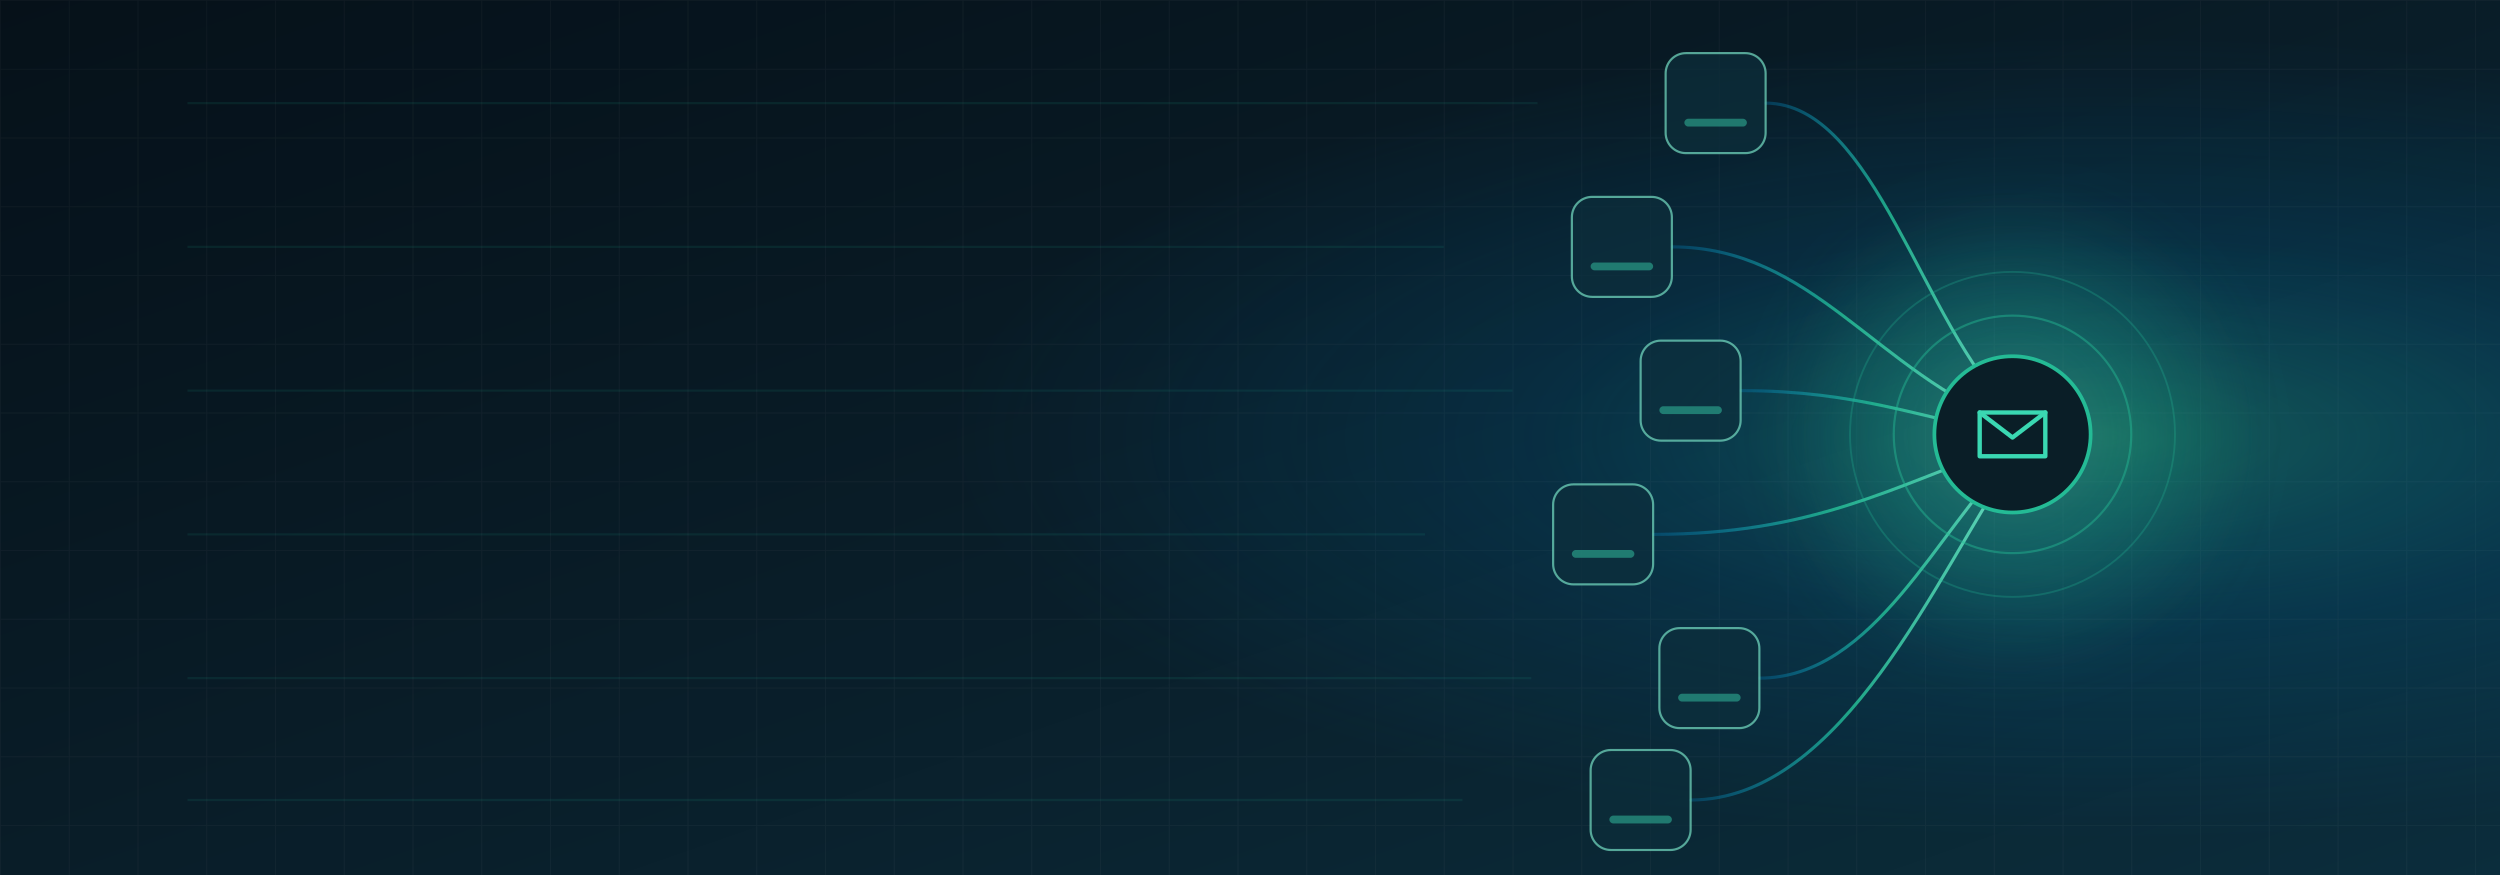
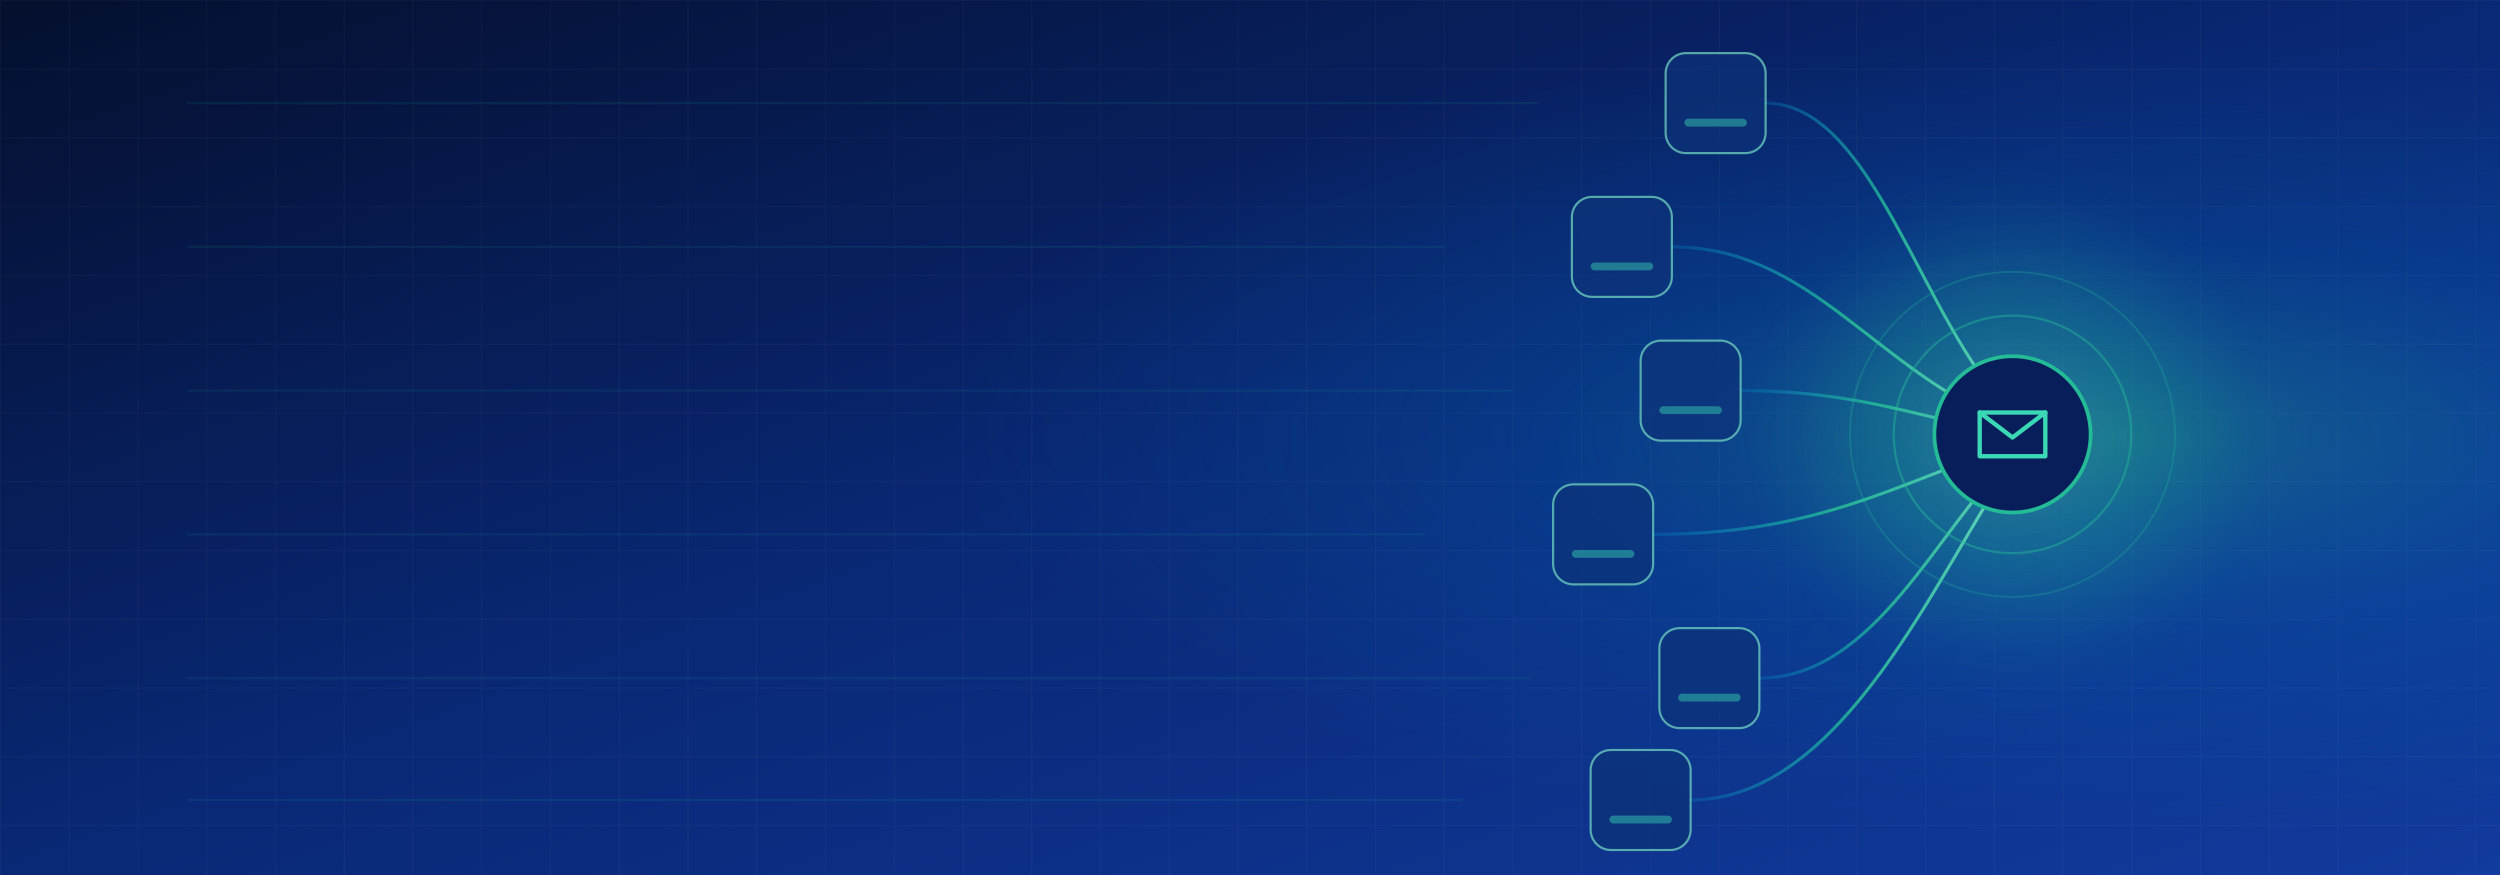
<svg xmlns="http://www.w3.org/2000/svg" viewBox="0 0 1600 560" width="1600" height="560">
  <defs>
    <linearGradient id="c-bg" x1="0" y1="0" x2="1" y2="1">
-       <stop offset="0" stop-color="#06111A" />
-       <stop offset=".5" stop-color="#0A1E2A" />
-       <stop offset="1" stop-color="#0C3040" />
+       <stop offset="0" stop-color="#050F2E" />
+       <stop offset=".5" stop-color="#0A2A7C" />
+       <stop offset="1" stop-color="#123FA8" />
    </linearGradient>
    <radialGradient id="c-glow" cx=".84" cy=".5" r=".46">
      <stop offset="0" stop-color="#27CAA1" stop-opacity=".38" />
      <stop offset=".5" stop-color="#0097E0" stop-opacity=".14" />
      <stop offset="1" stop-color="#0097E0" stop-opacity="0" />
    </radialGradient>
    <linearGradient id="c-line" x1="0" y1="0" x2="1" y2="0">
      <stop offset="0" stop-color="#0097E0" stop-opacity=".25" />
      <stop offset=".5" stop-color="#27CAA1" stop-opacity=".85" />
      <stop offset="1" stop-color="#7FF0D4" stop-opacity="1" />
    </linearGradient>
    <pattern id="c-grid" width="44" height="44" patternUnits="userSpaceOnUse">
      <path d="M44 0H0v44" fill="none" stroke="#fff" stroke-opacity=".04" stroke-width="1" />
    </pattern>
    <radialGradient id="c-hub">
      <stop offset="0" stop-color="#7FF0D4" />
      <stop offset=".45" stop-color="#27CAA1" />
      <stop offset="1" stop-color="#27CAA1" stop-opacity="0" />
    </radialGradient>
    <filter id="c-soft" x="-50%" y="-50%" width="200%" height="200%">
      <feGaussianBlur stdDeviation="16" />
    </filter>
  </defs>
  <rect width="1600" height="560" fill="url(#c-bg)" />
  <rect width="1600" height="560" fill="url(#c-grid)" />
  <rect width="1600" height="560" fill="url(#c-glow)" />
  <g fill="none" stroke="url(#c-line)" stroke-width="2" stroke-linecap="round">
    <path d="M1130 66C1200 66 1230 208 1288 264" />
    <path d="M1070 158C1160 158 1200 238 1288 272" />
    <path d="M1114 250C1190 250 1230 268 1288 278" />
    <path d="M1058 342C1160 342 1210 312 1288 284" />
    <path d="M1126 434C1200 434 1240 338 1288 292" />
    <path d="M1082 512C1180 512 1240 366 1288 296" />
  </g>
  <g fill="none" stroke="#27CAA1" stroke-opacity=".1" stroke-width="1.4">
    <path d="M120 66h864" />
    <path d="M120 158h804" />
    <path d="M120 250h848" />
    <path d="M120 342h792" />
    <path d="M120 434h860" />
    <path d="M120 512h816" />
  </g>
  <g>
-     <g fill="#0E3140" fill-opacity=".7" stroke="#7FF0D4" stroke-opacity=".7" stroke-width="1.4">
+     <g fill="#0E357F" fill-opacity=".7" stroke="#7FF0D4" stroke-opacity=".7" stroke-width="1.4">
      <rect x="1066" y="34" width="64" height="64" rx="13" />
      <rect x="1006" y="126" width="64" height="64" rx="13" />
      <rect x="1050" y="218" width="64" height="64" rx="13" />
      <rect x="994" y="310" width="64" height="64" rx="13" />
      <rect x="1062" y="402" width="64" height="64" rx="13" />
      <rect x="1018" y="480" width="64" height="64" rx="13" />
    </g>
    <g fill="#3FE9C0" fill-opacity=".45">
      <rect x="1078" y="76" width="40" height="5" rx="2.5" />
      <rect x="1018" y="168" width="40" height="5" rx="2.5" />
      <rect x="1062" y="260" width="40" height="5" rx="2.5" />
      <rect x="1006" y="352" width="40" height="5" rx="2.5" />
      <rect x="1074" y="444" width="40" height="5" rx="2.5" />
      <rect x="1030" y="522" width="40" height="5" rx="2.5" />
    </g>
  </g>
  <g transform="translate(1288 278)">
    <circle r="160" fill="url(#c-hub)" opacity=".26" filter="url(#c-soft)" />
    <circle r="104" fill="none" stroke="#27CAA1" stroke-opacity=".26" stroke-width="1.2" />
    <circle r="76" fill="none" stroke="#27CAA1" stroke-opacity=".45" stroke-width="1.4" />
-     <circle r="50" fill="#0B2029" stroke="#27CAA1" stroke-width="2.4" />
+     <circle r="50" fill="#081F5E" stroke="#27CAA1" stroke-width="2.4" />
    <g fill="none" stroke="#3FE9C0" stroke-width="2.8" stroke-linecap="round" stroke-linejoin="round">
      <path d="M-21-14h42v28h-42z" />
      <path d="M-21-14l21 16 21-16" />
    </g>
  </g>
-   <rect width="1600" height="560" fill="#040C12" opacity=".08" />
+   <rect width="1600" height="560" fill="#03082A" opacity=".08" />
</svg>
